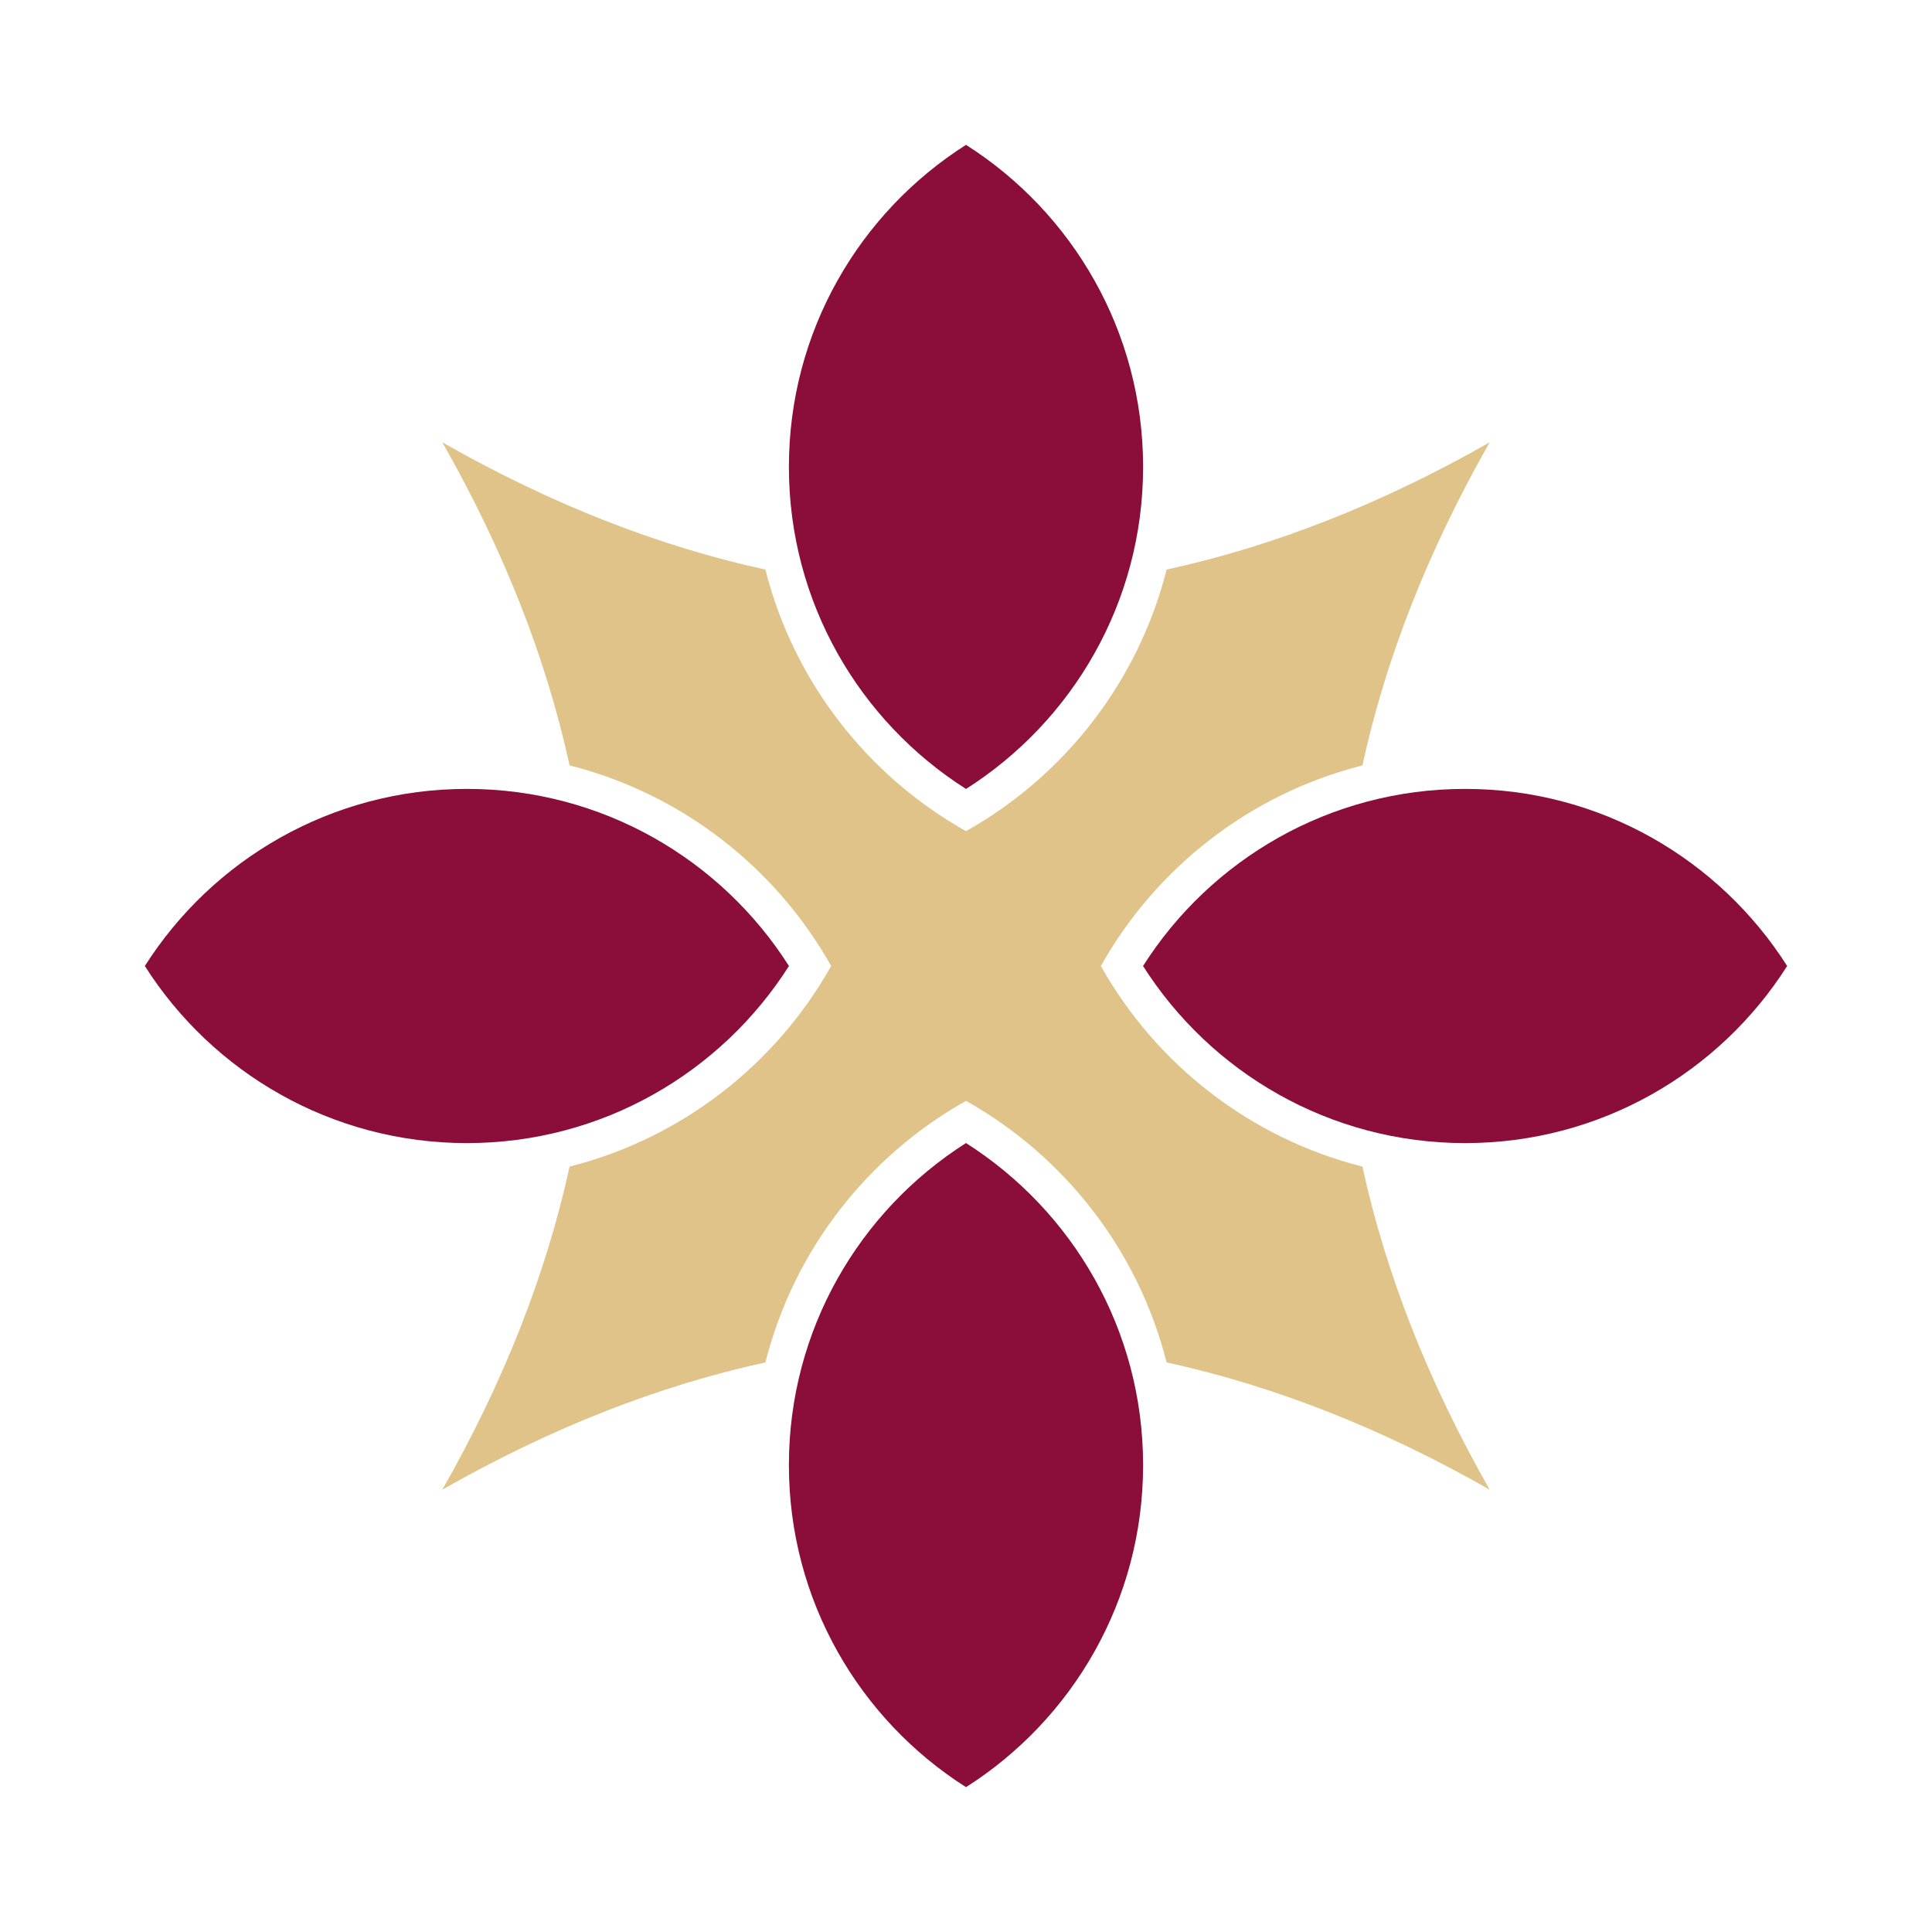
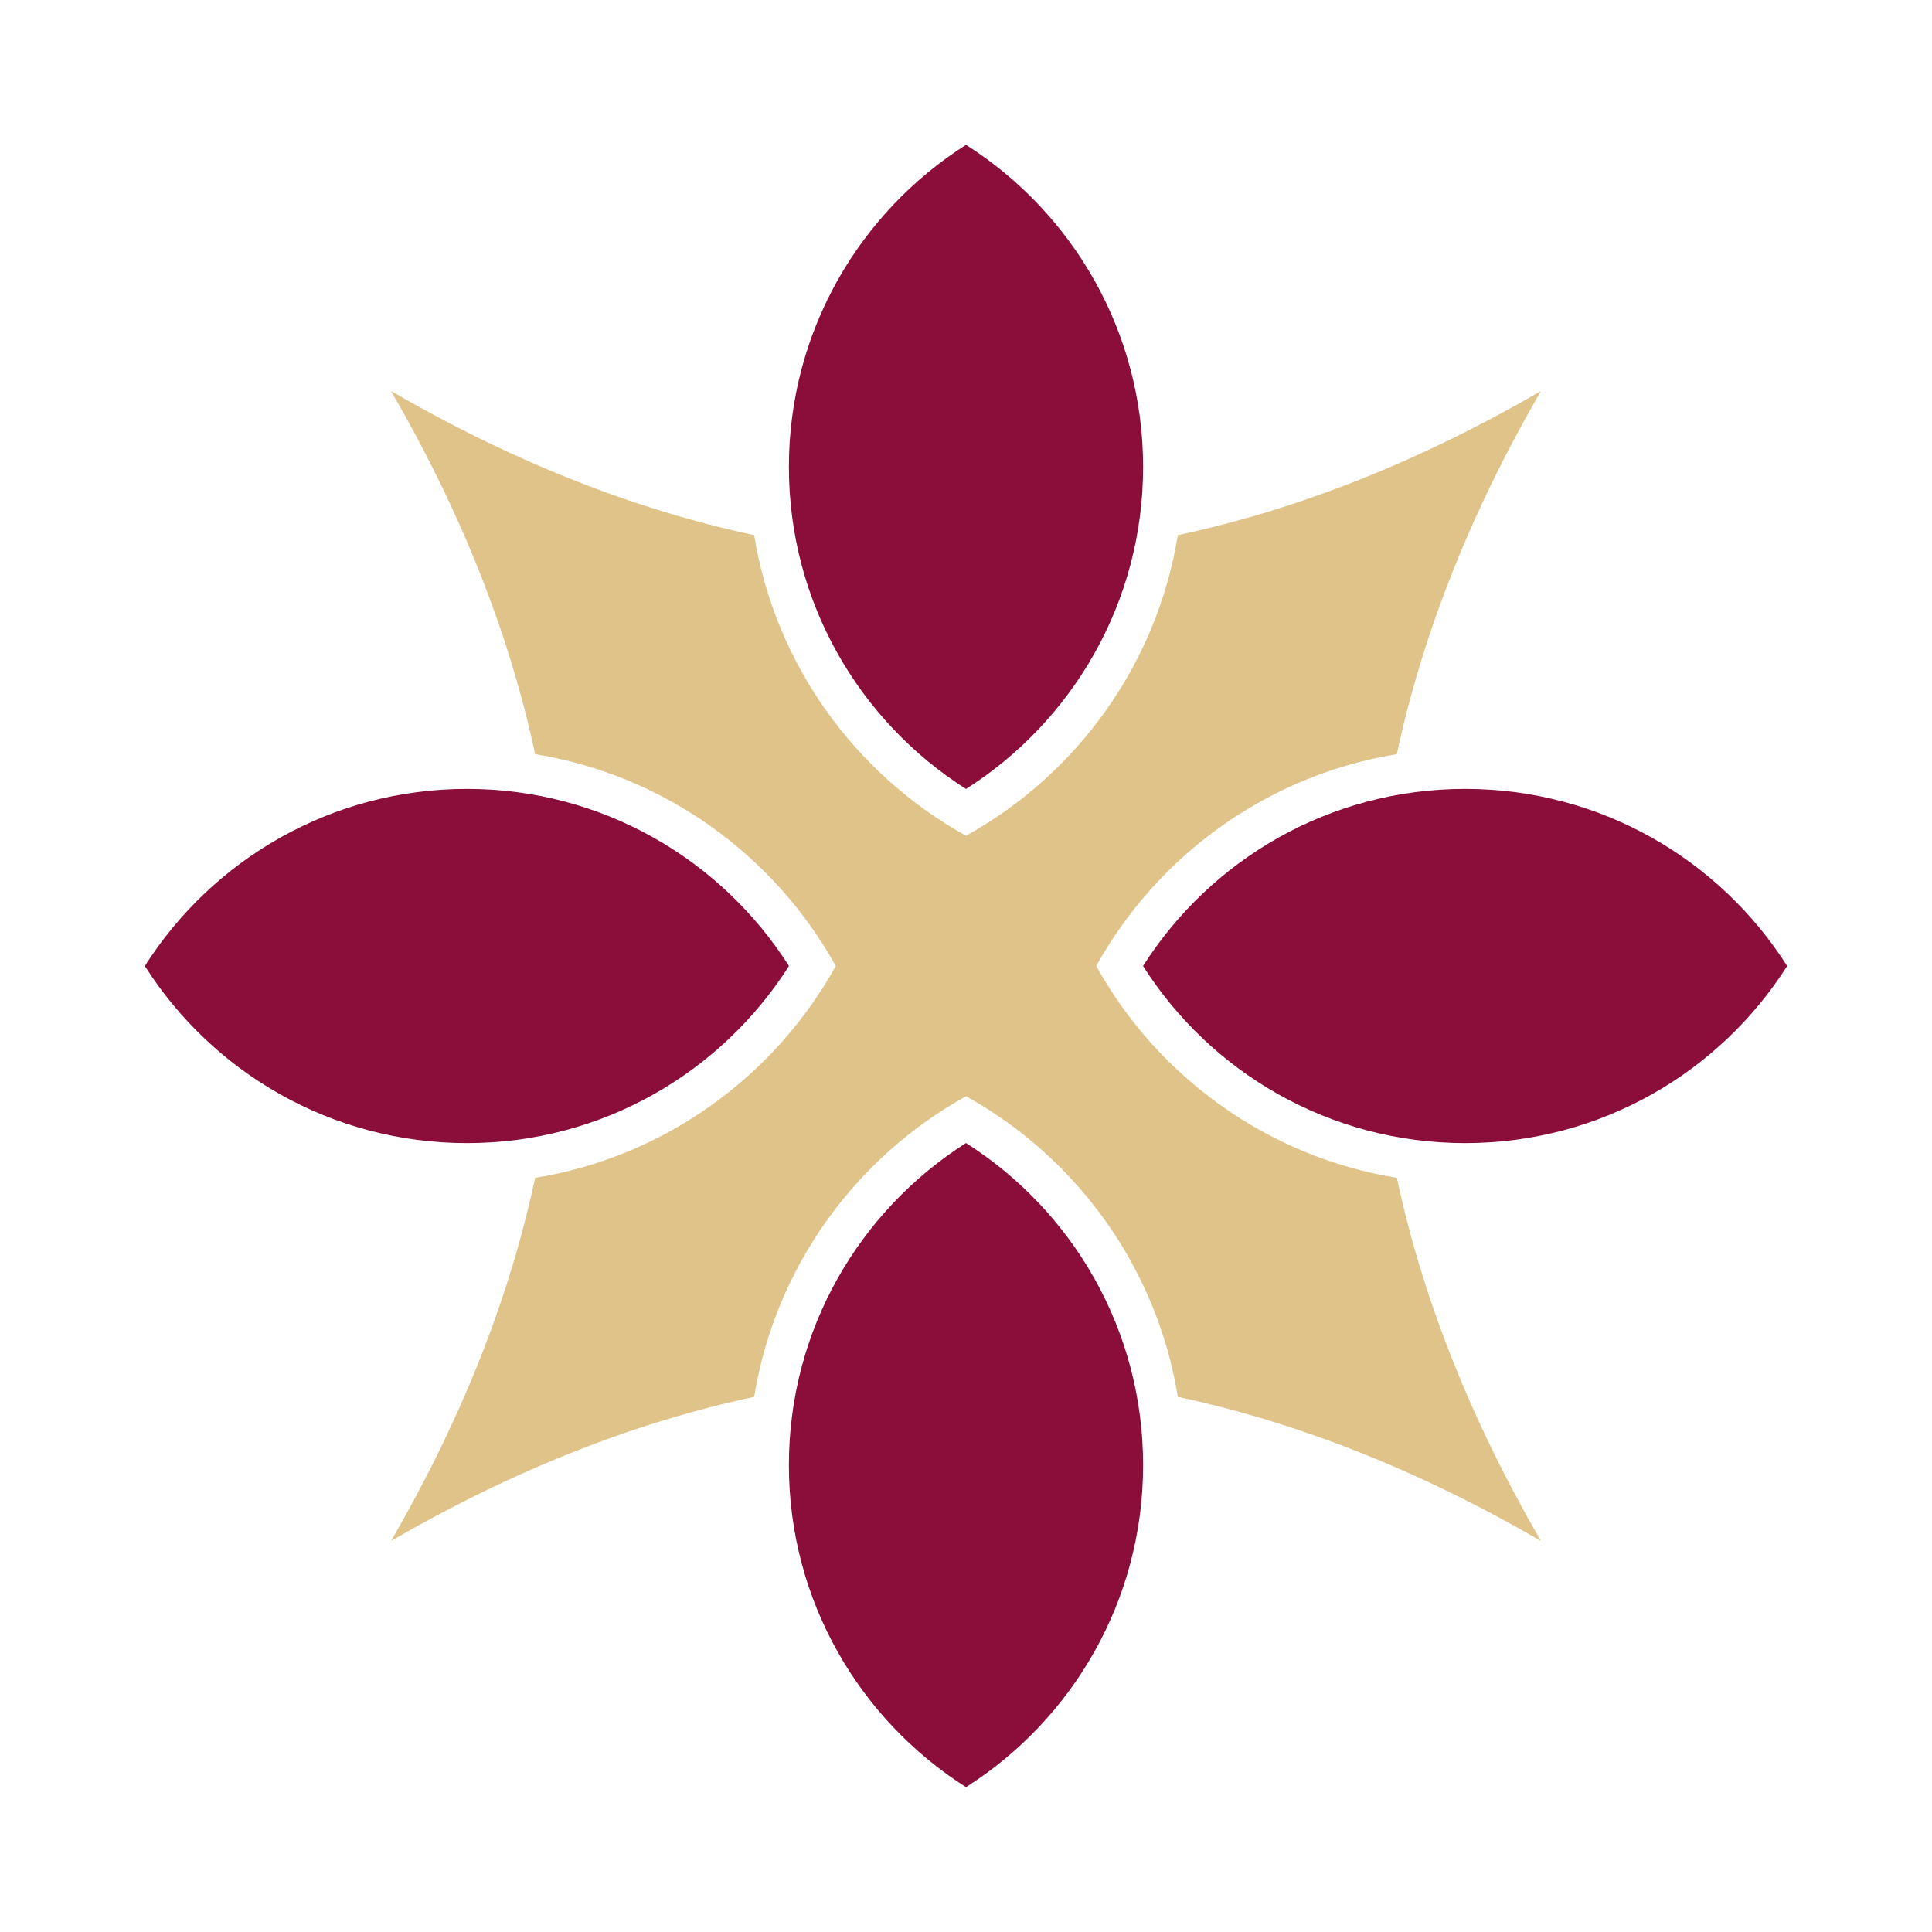
<svg xmlns="http://www.w3.org/2000/svg" width="240" height="240" viewBox="0 0 240 240">
  <g transform="translate(120 120)">
-     <path d="M65.05,-65.05c-7.619,13.377 -12.888,26.754 -15.806,40.13c-13.934,3.524 -25.621,12.687 -32.493,24.92c6.871,12.232 18.559,21.396 32.493,24.92c2.919,13.377 8.187,26.754 15.806,40.13c-13.377,-7.619 -26.754,-12.888 -40.13,-15.806c-3.524,-13.934 -12.687,-25.621 -24.92,-32.493c-12.232,6.871 -21.396,18.559 -24.92,32.493c-13.377,2.919 -26.754,8.187 -40.13,15.806c7.619,-13.377 12.888,-26.754 15.806,-40.13c13.934,-3.524 25.621,-12.687 32.493,-24.92c-6.871,-12.232 -18.559,-21.396 -32.493,-24.92c-2.919,-13.377 -8.187,-26.754 -15.806,-40.13c13.377,7.619 26.754,12.888 40.13,15.806c3.524,13.934 12.687,25.621 24.92,32.493c12.232,-6.871 21.396,-18.559 24.92,-32.493c13.377,-2.919 26.754,-8.187 40.13,-15.806z" fill="#DFC389" />
+     <path d="M71.42,-71.42c-8.719,15.034 -14.685,30.069 -17.898,45.103c-16.091,2.62 -29.72,12.573 -37.344,26.317c7.624,13.745 21.253,23.698 37.344,26.317c3.213,15.034 9.179,30.069 17.898,45.103c-15.034,-8.719 -30.069,-14.685 -45.103,-17.898c-2.62,-16.091 -12.573,-29.72 -26.317,-37.344c-13.745,7.624 -23.698,21.253 -26.317,37.344c-15.034,3.213 -30.069,9.179 -45.103,17.898c8.719,-15.034 14.685,-30.069 17.898,-45.103c16.091,-2.62 29.72,-12.573 37.344,-26.317c-7.624,-13.745 -21.253,-23.698 -37.344,-26.317c-3.213,-15.034 -9.179,-30.069 -17.898,-45.103c15.034,8.719 30.069,14.685 45.103,17.898c2.62,16.091 12.573,29.72 26.317,37.344c13.745,-7.624 23.698,-21.253 26.317,-37.344c15.034,-3.213 30.069,-9.179 45.103,-17.898z" fill="#DFC389" />
    <path d="M22,-62c0,16.828 -8.776,31.606 -22,40.007c-13.224,-8.402 -22,-23.18 -22,-40.007c0,-16.828 8.776,-31.606 22,-40.007c13.224,8.402 22,23.18 22,40.007zM62,22c-16.828,0 -31.606,-8.776 -40.007,-22c8.402,-13.224 23.18,-22 40.007,-22c16.828,0 31.606,8.776 40.007,22c-8.402,13.224 -23.18,22 -40.007,22zM-22,62c0,-16.828 8.776,-31.606 22,-40.007c13.224,8.402 22,23.18 22,40.007c0,16.828 -8.776,31.606 -22,40.007c-13.224,-8.402 -22,-23.18 -22,-40.007zM-62,-22c16.828,0 31.606,8.776 40.007,22c-8.402,13.224 -23.18,22 -40.007,22c-16.828,0 -31.606,-8.776 -40.007,-22c8.402,-13.224 23.18,-22 40.007,-22z" fill="#8A0D3A" />
  </g>
</svg>
